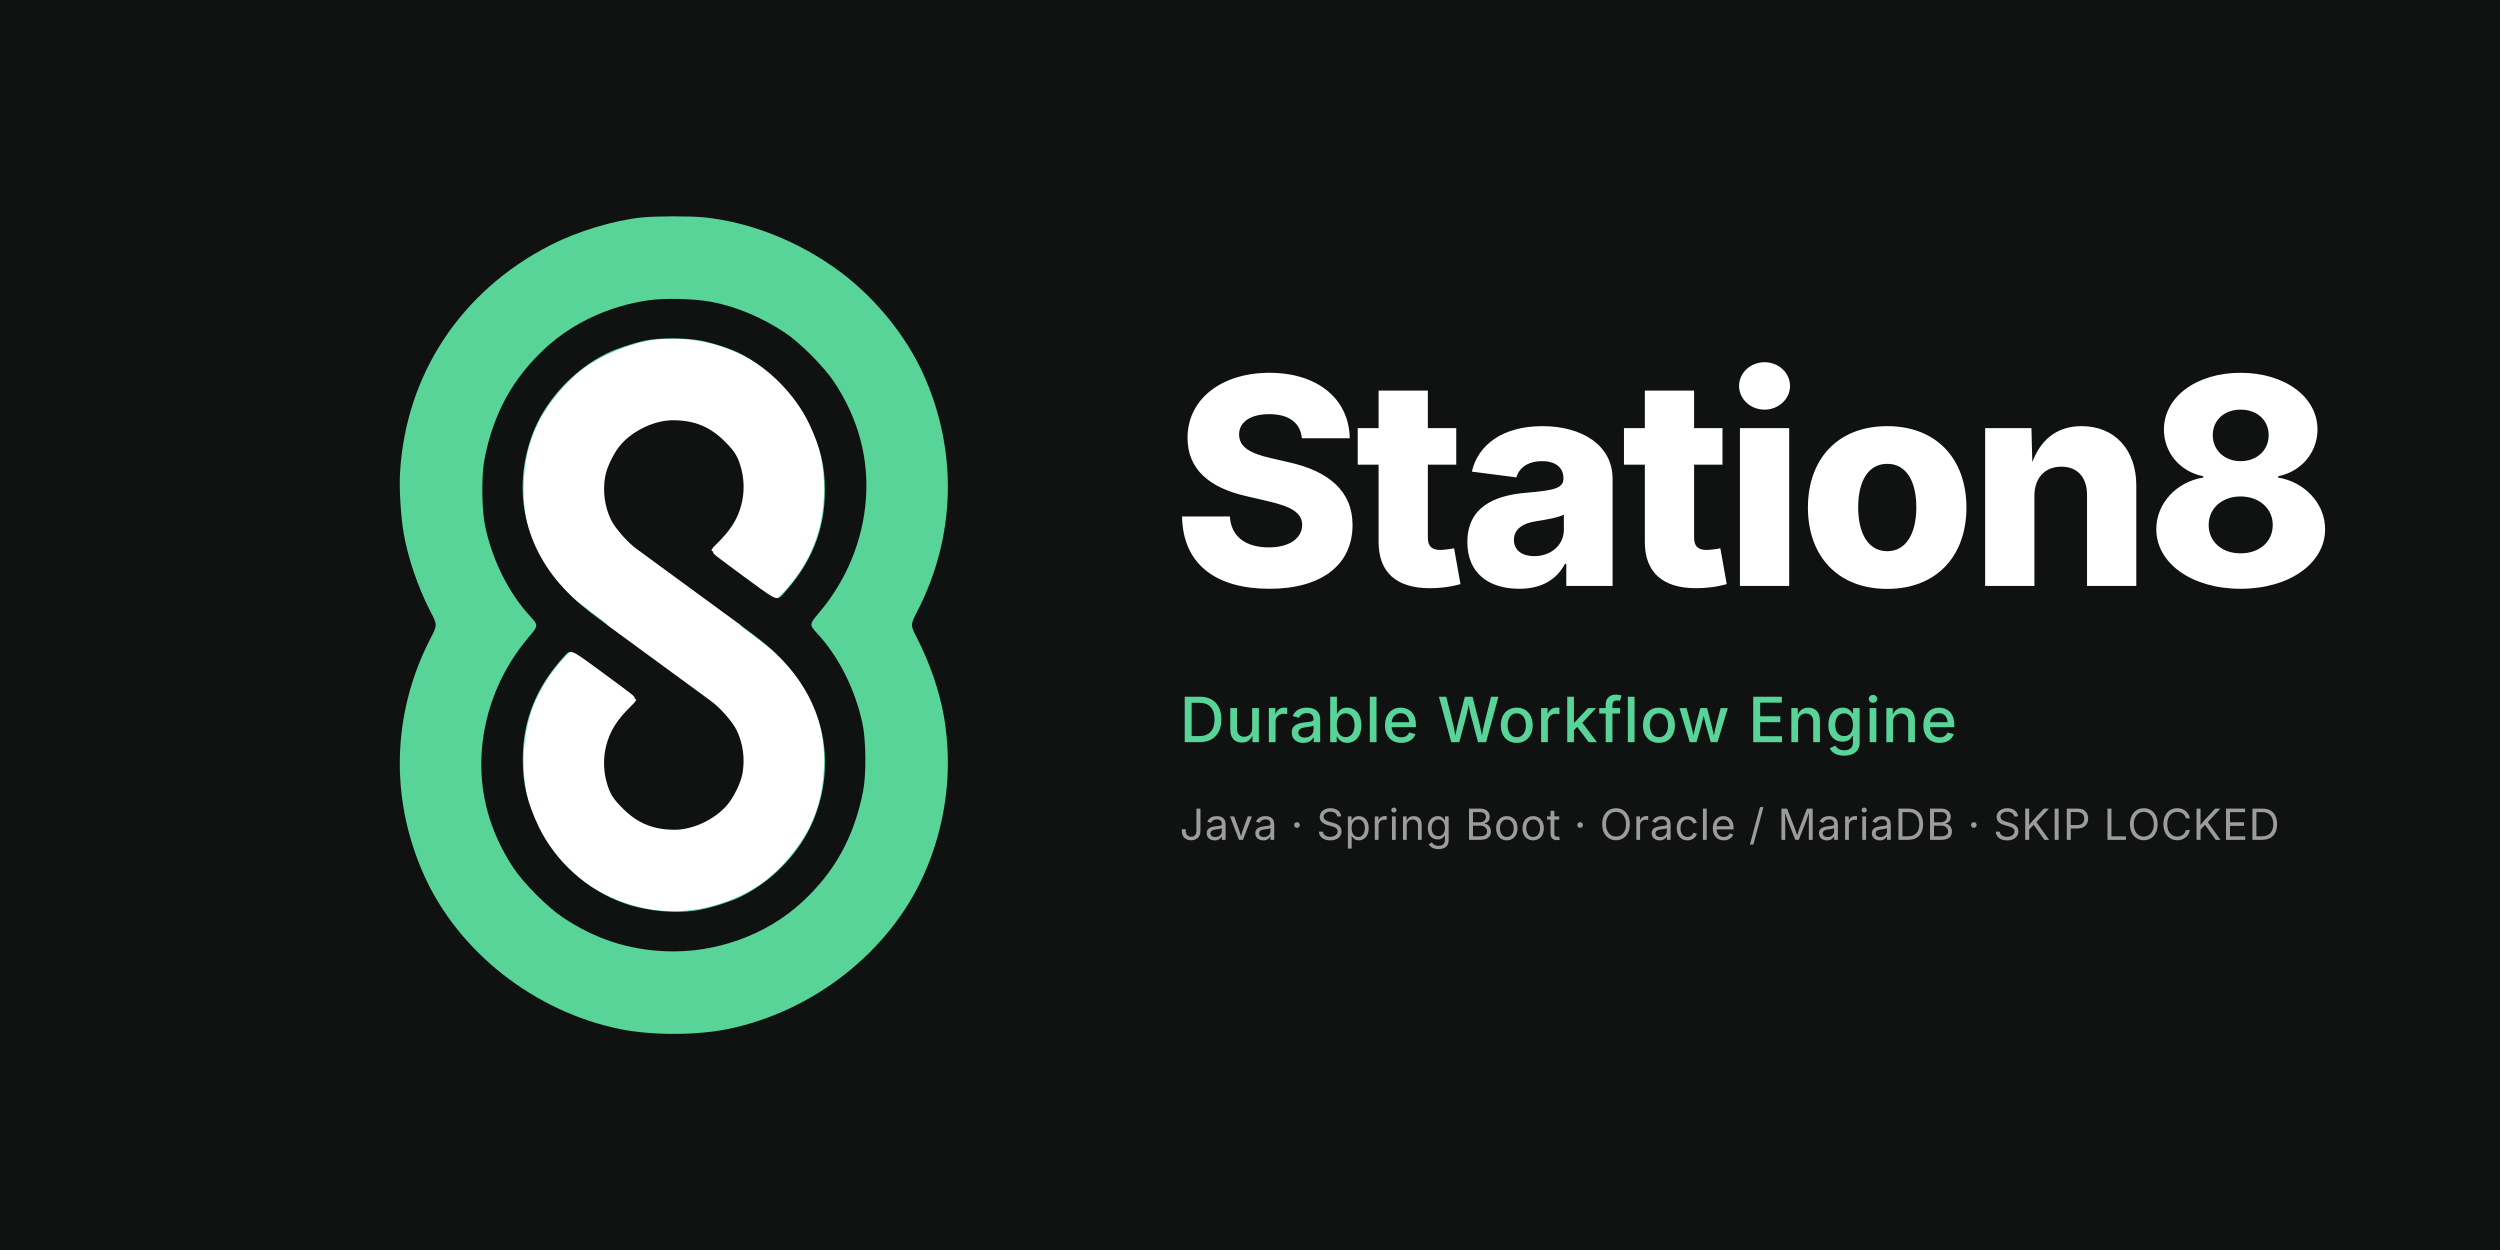
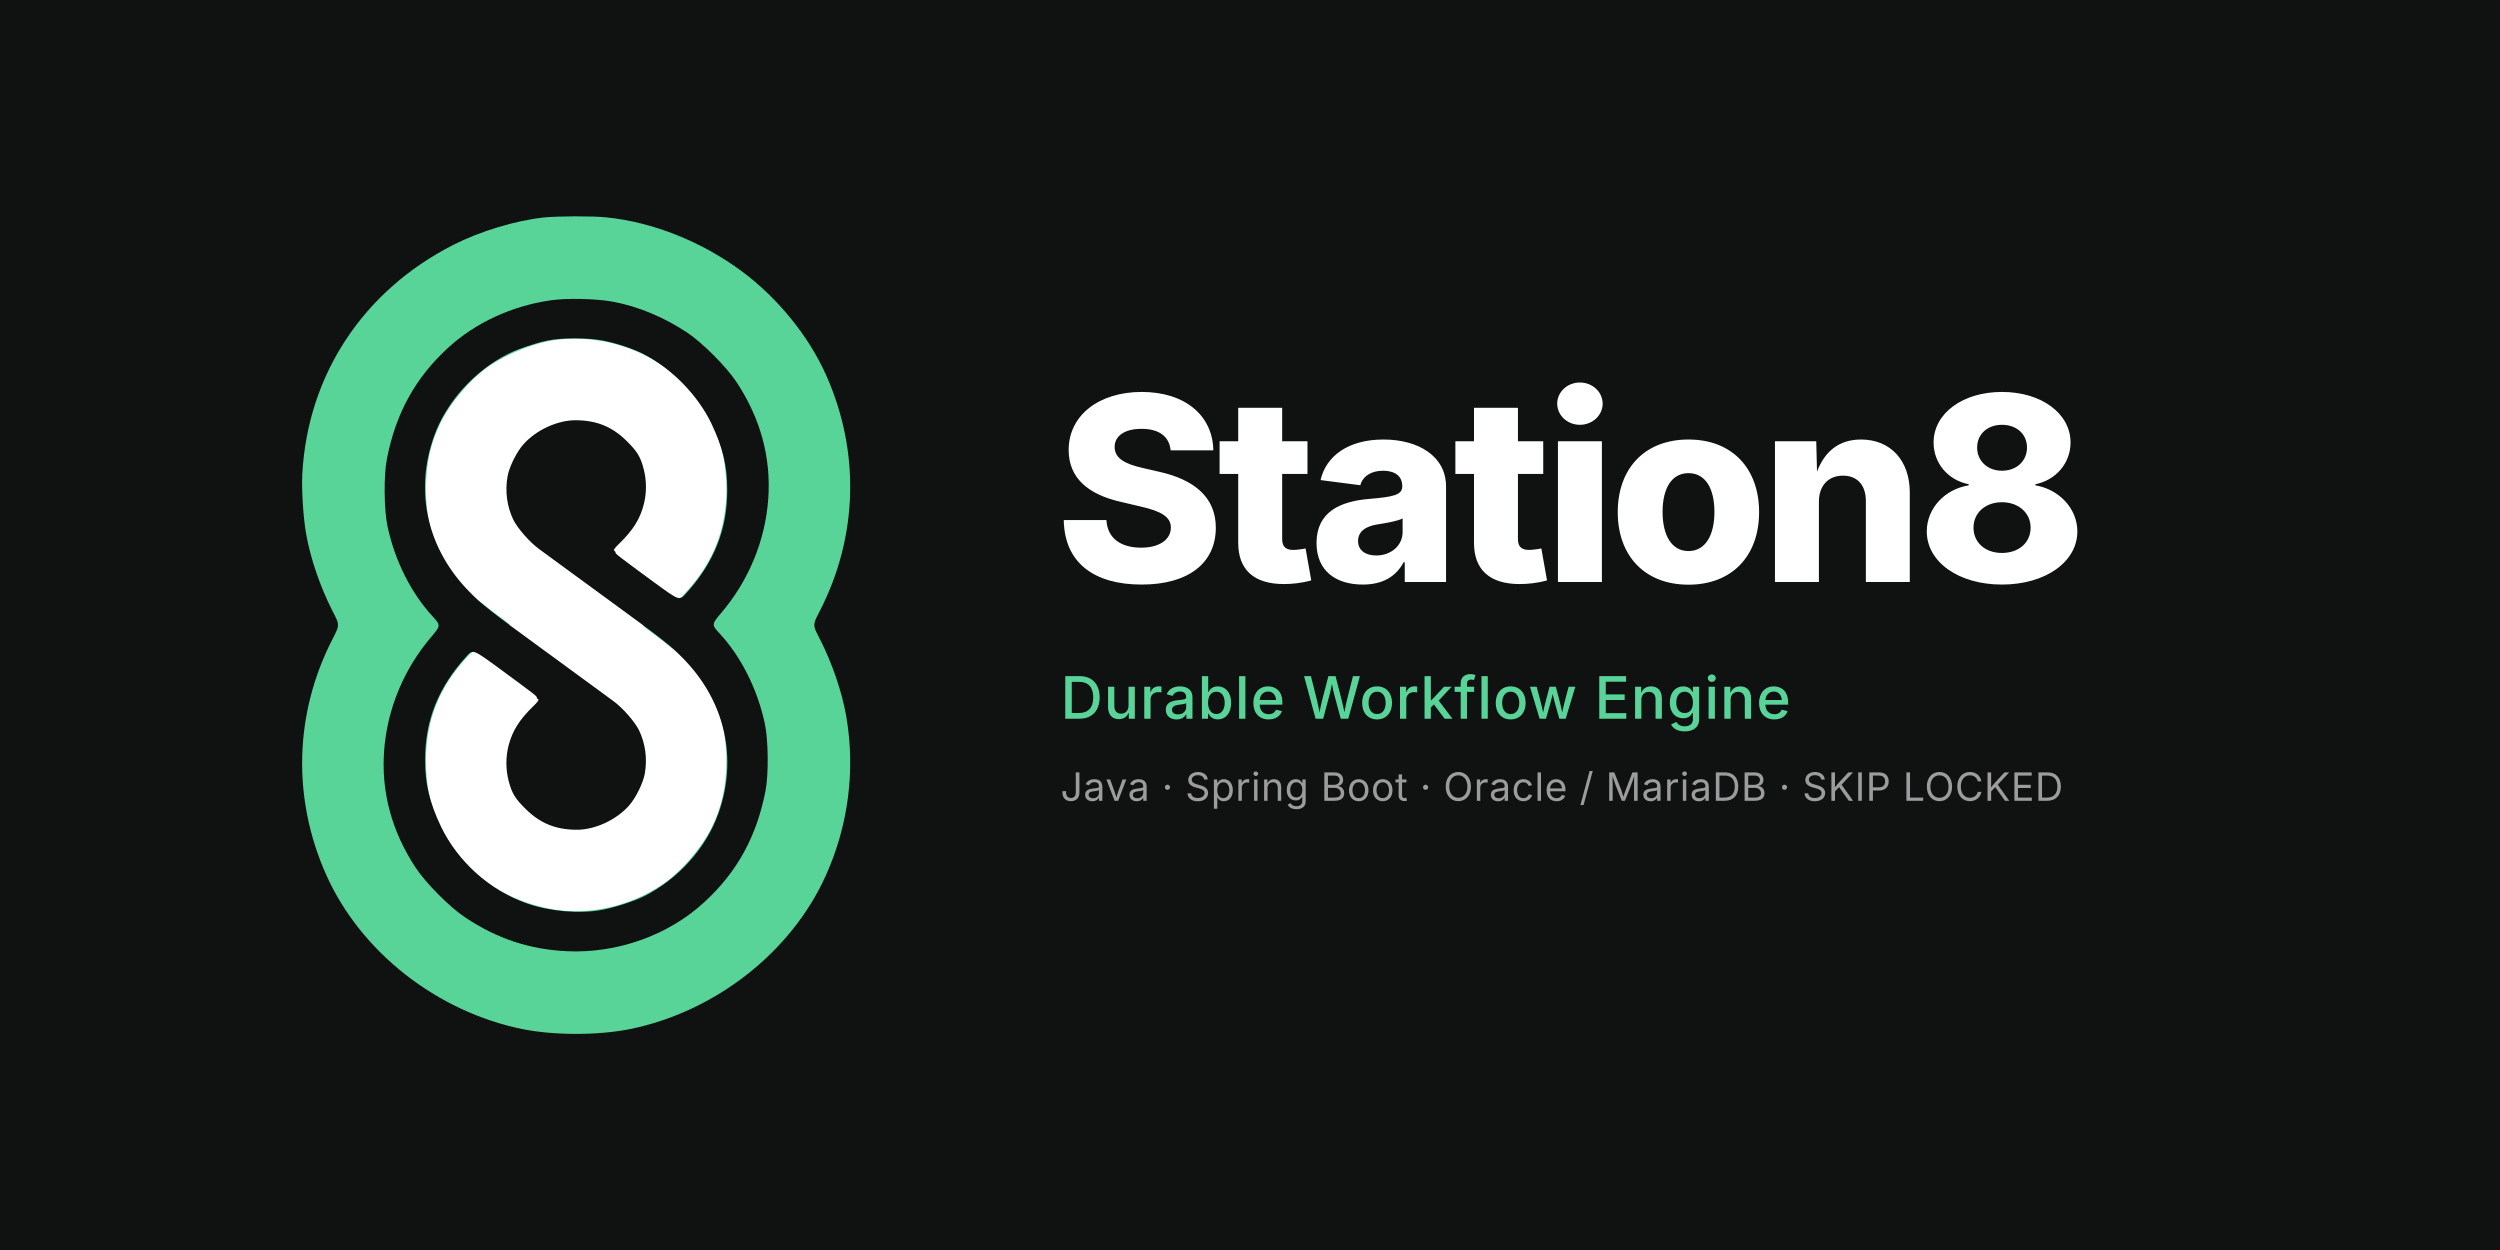
<svg xmlns="http://www.w3.org/2000/svg" viewBox="0 0 1280 640" width="1280" height="640">
  <rect width="1280" height="640" fill="#101111" />
-   <svg x="160" y="80" width="370" height="480" viewBox="0 0 615 798" fill="none">
+   <svg x="110" y="80" width="370" height="480" viewBox="0 0 615 798" fill="none">
    <g transform="translate(0,798) scale(0.1,-0.1)">
      <path d="M2801 7459 c-241 -26 -541 -116 -773 -234 -766 -390 -1238 -1106 -1284 -1948 -7 -133 7 -362 31 -503 36 -212 121 -460 227 -667 61 -117 61 -117 0 -235 -326 -633 -346 -1357 -54 -2010 293 -655 942 -1164 1671 -1312 270 -54 642 -54 912 0 729 148 1378 657 1671 1312 190 424 250 891 173 1344 -36 212 -121 460 -227 667 -61 117 -61 117 0 235 326 633 346 1357 54 2010 -149 333 -411 655 -716 882 -345 255 -756 419 -1155 460 -120 12 -409 11 -530 -1z" fill="#59d499" />
      <path d="M2918 6419 c-189 -22 -438 -120 -601 -237 -149 -107 -311 -298 -395 -467 -86 -175 -125 -349 -126 -565 0 -266 65 -492 202 -700 68 -104 191 -243 208 -236 8 3 48 -22 92 -57 42 -34 107 -84 145 -111 37 -26 67 -51 67 -56 0 -5 -30 -30 -67 -56 -38 -27 -103 -77 -145 -111 -44 -35 -84 -60 -92 -57 -17 7 -140 -132 -208 -236 -137 -208 -202 -434 -202 -700 1 -216 40 -390 126 -565 84 -169 246 -360 395 -467 177 -127 416 -217 639 -239 296 -30 628 60 877 239 149 107 311 298 395 467 86 175 125 349 126 565 0 266 -65 492 -202 700 -68 104 -191 243 -208 236 -8 -3 -48 22 -92 57 -42 34 -107 84 -144 111 -38 26 -68 51 -68 56 0 5 30 30 68 56 37 27 102 77 144 111 44 35 84 60 92 57 17 -7 140 132 208 236 137 208 202 434 202 700 -1 216 -40 390 -126 565 -84 169 -246 360 -395 467 -260 187 -595 273 -915 237z" fill="#ffffff" />
      <path d="M2860 6754 c-331 -47 -643 -191 -875 -404 -279 -256 -445 -557 -521 -945 -28 -139 -25 -435 5 -575 63 -294 202 -571 387 -770 66 -71 65 -78 -11 -167 -238 -278 -379 -619 -405 -976 -25 -350 65 -683 268 -992 88 -133 291 -337 422 -424 273 -182 549 -273 870 -288 425 -19 860 136 1165 417 279 256 445 557 521 945 28 139 25 435 -5 575 -63 294 -202 571 -387 770 -66 71 -65 78 11 167 238 278 379 619 405 976 25 350 -65 683 -268 992 -88 133 -291 337 -422 424 -197 131 -416 222 -627 262 -146 27 -393 33 -533 13z m450 -344 c110 -22 247 -68 331 -110 246 -125 467 -350 585 -595 98 -207 136 -364 135 -570 0 -334 -114 -617 -353 -879 -54 -60 -54 -60 -264 93 -318 234 -333 245 -334 258 0 6 -6 14 -12 16 -8 3 6 24 39 55 122 119 181 212 214 340 24 96 24 198 0 295 -29 110 -54 152 -145 242 -125 124 -257 177 -436 178 -156 0 -337 -84 -445 -206 -57 -64 -120 -192 -134 -271 -23 -128 -5 -259 50 -372 37 -74 142 -193 222 -250 29 -21 126 -92 217 -159 91 -67 275 -202 410 -300 424 -309 482 -355 590 -464 362 -365 474 -855 305 -1327 -104 -293 -343 -558 -634 -704 -83 -41 -246 -94 -351 -114 -192 -37 -448 -15 -647 55 -314 111 -586 355 -729 654 -98 207 -136 364 -135 570 0 334 114 617 353 879 54 60 54 60 264 -93 318 -234 333 -245 334 -258 0 -6 6 -14 13 -16 7 -3 -7 -24 -40 -55 -122 -119 -181 -212 -214 -340 -24 -96 -24 -198 0 -295 29 -110 54 -152 145 -242 125 -124 257 -177 436 -178 156 0 337 84 445 206 57 64 120 192 134 271 23 128 5 259 -50 372 -37 74 -142 193 -222 250 -29 21 -126 92 -217 159 -91 67 -275 202 -410 300 -424 309 -482 355 -590 464 -362 365 -474 855 -305 1327 104 292 344 558 633 703 80 40 224 89 332 112 123 26 350 25 480 -1z" fill="#101111" />
    </g>
  </svg>
-   <text x="600" y="300" font-family="Inter, 'Helvetica Neue', Arial, sans-serif" font-size="148" font-weight="800" letter-spacing="-4" fill="#ffffff">Station8</text>
-   <text x="604" y="380" font-family="Inter, 'Helvetica Neue', Arial, sans-serif" font-size="32" font-weight="500" letter-spacing="0.5" fill="#59d499">Durable Workflow Engine</text>
-   <text x="604" y="430" font-family="Inter, 'Helvetica Neue', Arial, sans-serif" font-size="22" font-weight="400" letter-spacing="0.3" fill="#9c9c9d">Java · Spring Boot · Oracle / MariaDB · SKIP LOCKED</text>
+   <text x="540" y="298" font-family="Inter, 'Helvetica Neue', Arial, sans-serif" font-size="132" font-weight="800" letter-spacing="-4" fill="#ffffff">Station8</text>
+   <text x="543" y="368" font-family="Inter, 'Helvetica Neue', Arial, sans-serif" font-size="30" font-weight="500" letter-spacing="0.5" fill="#59d499">Durable Workflow Engine</text>
+   <text x="543" y="410" font-family="Inter, 'Helvetica Neue', Arial, sans-serif" font-size="20" font-weight="400" letter-spacing="0.3" fill="#9c9c9d">Java · Spring Boot · Oracle / MariaDB · SKIP LOCKED</text>
</svg>
